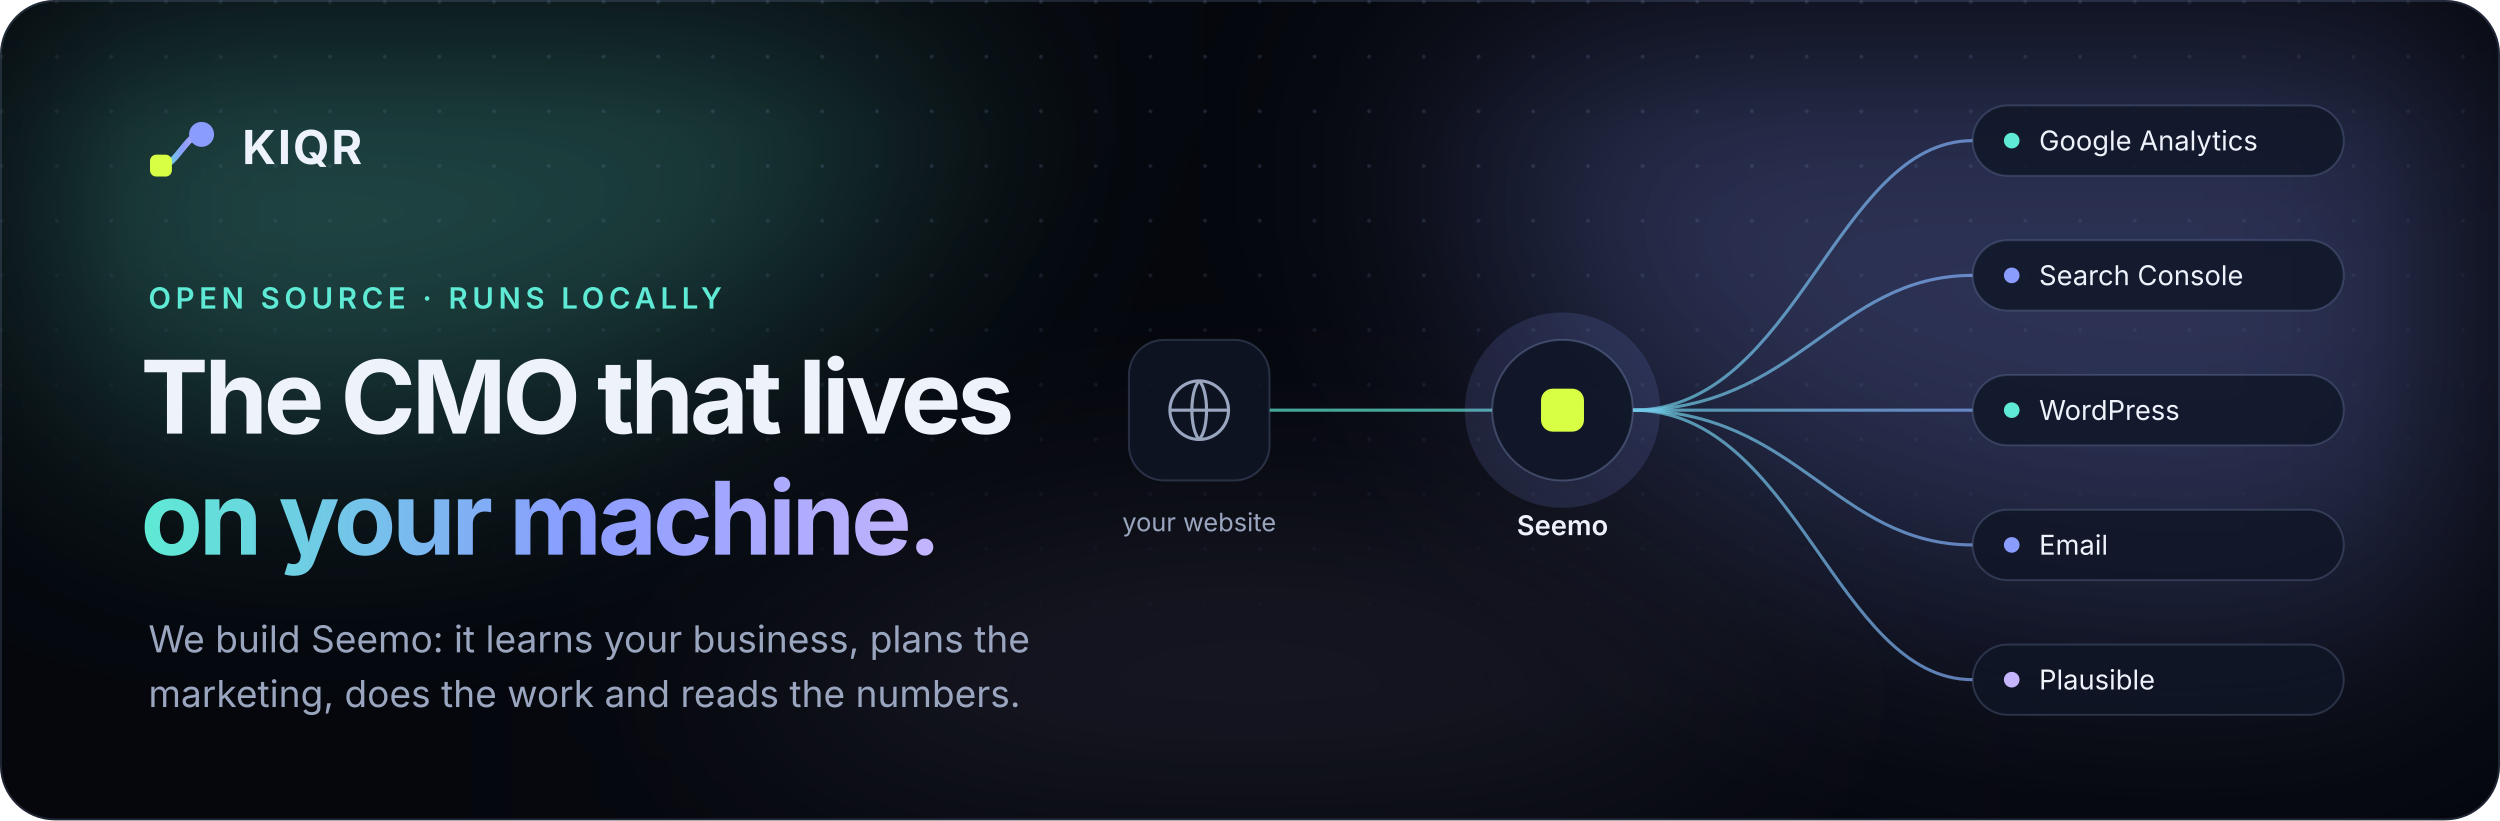
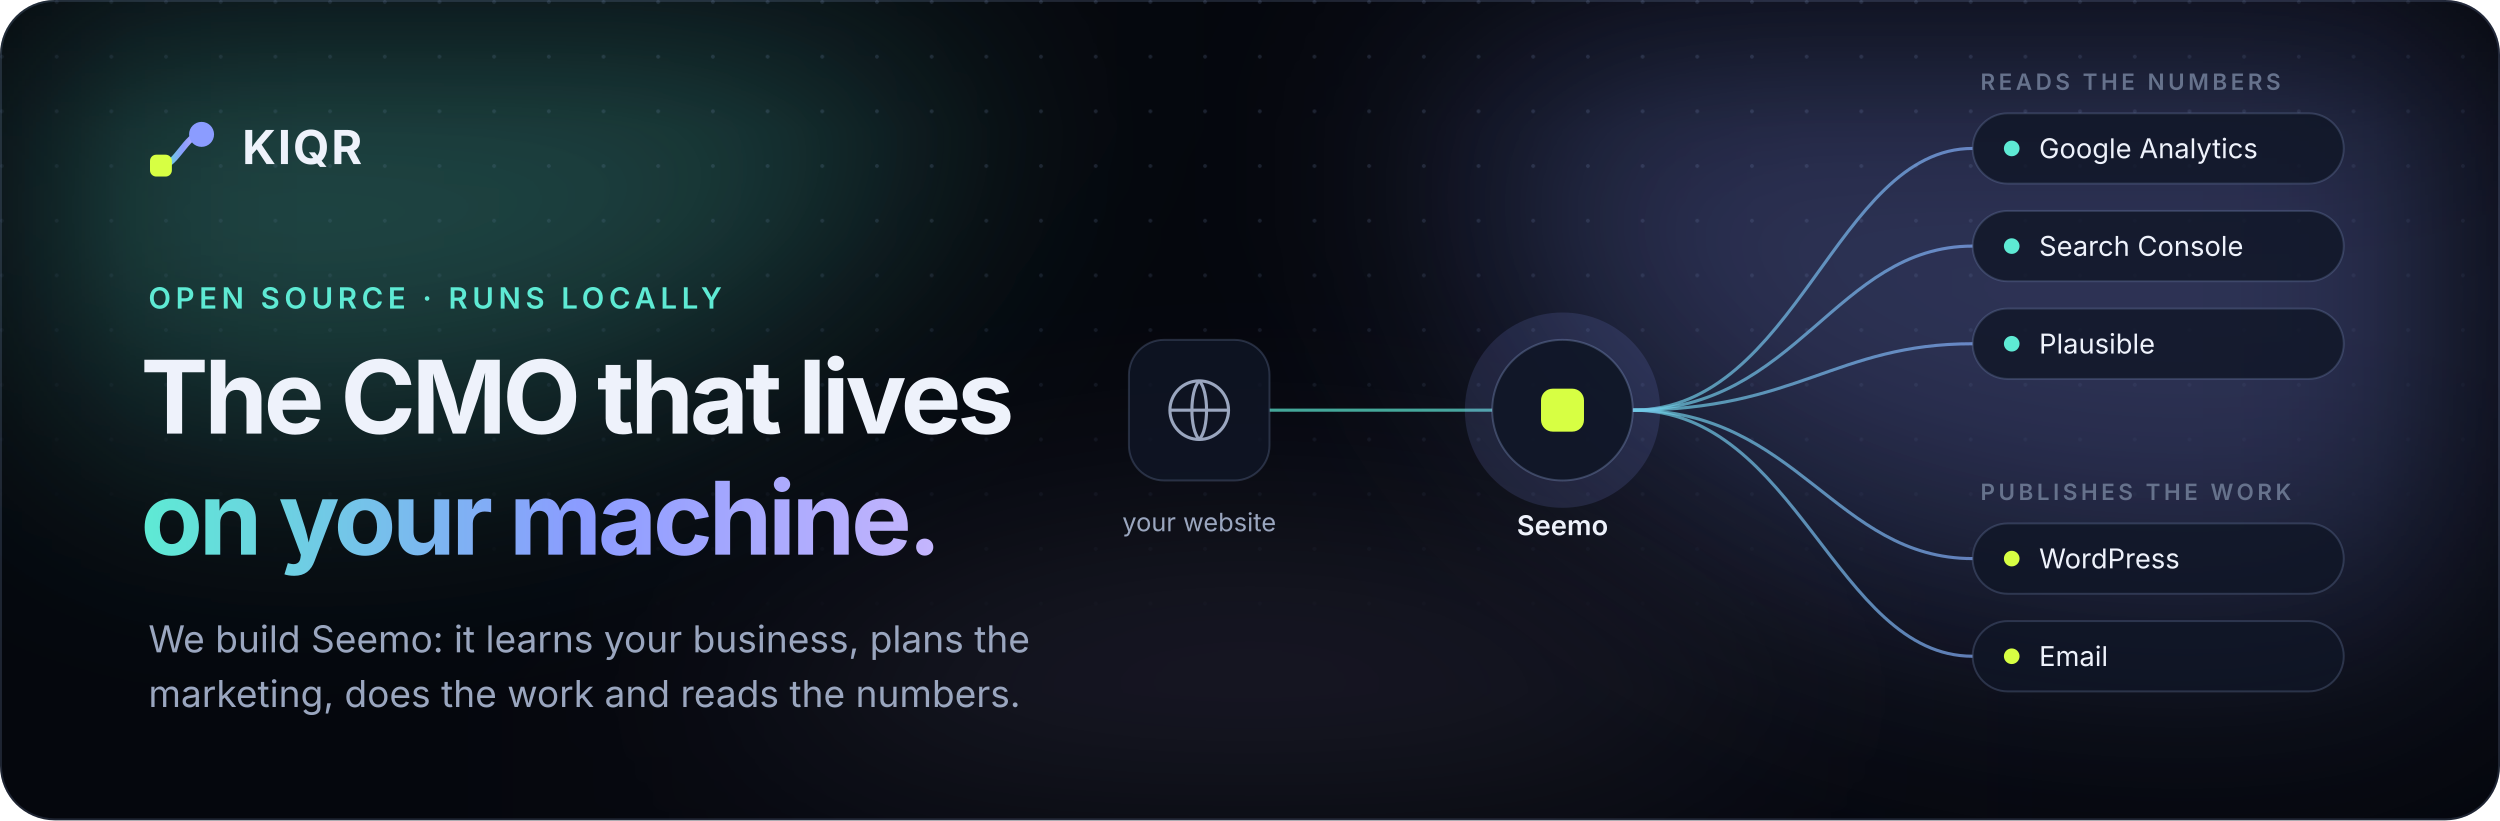
<svg xmlns="http://www.w3.org/2000/svg" width="1280" height="420" viewBox="0 0 1280 420" font-family="Geist, Inter, -apple-system, 'Segoe UI', Helvetica, Arial, sans-serif">
  <defs>
    <clipPath id="frame">
      <rect width="1280" height="420" rx="28" />
    </clipPath>
    <filter id="blur" x="-50%" y="-50%" width="200%" height="200%">
      <feGaussianBlur stdDeviation="70" />
    </filter>
    <filter id="glow" x="-200%" y="-200%" width="500%" height="500%">
      <feGaussianBlur stdDeviation="2.5" result="b" />
      <feMerge>
        <feMergeNode in="b" />
        <feMergeNode in="SourceGraphic" />
      </feMerge>
    </filter>
    <pattern id="dots" width="28" height="28" patternUnits="userSpaceOnUse">
      <circle cx="1" cy="1" r="1" fill="rgba(148,170,220,.16)" />
    </pattern>
    <radialGradient id="dotmask" cx="50%" cy="0%" r="80%">
      <stop offset=".3" stop-color="#fff" />
      <stop offset="1" stop-color="#fff" stop-opacity="0" />
    </radialGradient>
    <mask id="fade">
      <rect width="1280" height="420" fill="url(#dotmask)" />
    </mask>
    <linearGradient id="grad" x1="0" x2="1">
      <stop offset="0" stop-color="#5eead4" />
      <stop offset=".55" stop-color="#8b9cff" />
      <stop offset="1" stop-color="#c4b5fd" />
    </linearGradient>
    <linearGradient id="wire" gradientUnits="userSpaceOnUse" x1="720" x2="1080">
      <stop offset="0" stop-color="#5eead4" stop-opacity=".7" />
      <stop offset="1" stop-color="#8b9cff" stop-opacity=".7" />
    </linearGradient>
-     <path id="w0" d="M 836 210 C 920 210, 940 72, 1010 72" />
-     <path id="w1" d="M 836 210 C 920 210, 940 141, 1010 141" />
-     <path id="w2" d="M 836 210 C 920 210, 940 210, 1010 210" />
-     <path id="w3" d="M 836 210 C 920 210, 940 279, 1010 279" />
-     <path id="w4" d="M 836 210 C 920 210, 940 348, 1010 348" />
+     <path id="w0" d="M 836 210 C 920 210, 940 76, 1010 76" />
+     <path id="w1" d="M 836 210 C 920 210, 940 126, 1010 126" />
+     <path id="w2" d="M 836 210 C 920 210, 940 176, 1010 176" />
+     <path id="w3" d="M 836 210 C 920 210, 940 286, 1010 286" />
+     <path id="w4" d="M 836 210 C 920 210, 940 336, 1010 336" />
    <path id="win" d="M 650 210 C 690 210, 720 210, 764 210" />
  </defs>
  <g clip-path="url(#frame)">
    <rect width="1280" height="420" fill="#05070d" />
    <ellipse cx="160" cy="10" rx="320" ry="200" fill="rgba(94,234,212,.30)" filter="url(#blur)" />
    <ellipse cx="1120" cy="80" rx="360" ry="230" fill="rgba(139,156,255,.30)" filter="url(#blur)" />
    <ellipse cx="640" cy="450" rx="300" ry="160" fill="rgba(196,181,253,.14)" filter="url(#blur)" />
    <rect width="1280" height="420" fill="url(#dots)" mask="url(#fade)" />
    <g transform="translate(72 56) scale(1.6)">
      <path d="M7 18 C 11 18, 15 8, 19 8" fill="none" stroke="url(#grad)" stroke-width="2" stroke-linecap="round" />
      <rect x="3" y="14.5" width="7" height="7" rx="2" fill="#d7ff43" />
      <circle cx="19.5" cy="8" r="4" fill="#8b9cff" />
    </g>
    <text x="124" y="84" fill="#eef2fb" font-size="24" font-weight="700" letter-spacing="1">KIQR</text>
    <text x="76" y="158" fill="#5eead4" font-size="15" font-weight="600" letter-spacing="2.4">OPEN SOURCE · RUNS LOCALLY</text>
    <text x="72" y="222" fill="#eef2fb" font-size="52" font-weight="700" letter-spacing="-2">The CMO that lives</text>
    <text x="72" y="284" fill="url(#grad)" font-size="52" font-weight="700" letter-spacing="-2">on your machine.</text>
    <text x="76" y="334" fill="#9aa6bf" font-size="19">We build Seemo: it learns your business, plans the</text>
    <text x="76" y="362" fill="#9aa6bf" font-size="19">marketing, does the work and reads the numbers.</text>
    <g fill="none" stroke="url(#wire)" stroke-width="1.6">
      <use href="#win" />
      <use href="#w0" />
      <use href="#w1" />
      <use href="#w2" />
      <use href="#w3" />
      <use href="#w4" />
    </g>
    <g fill="#5eead4" filter="url(#glow)">
      <circle r="3">
        <animateMotion dur="2.4s" repeatCount="indefinite">
          <mpath href="#win" />
        </animateMotion>
      </circle>
      <circle r="2.6">
-         <animateMotion dur="2.6s" repeatCount="indefinite">
+         <animateMotion keyPoints="1;0" keyTimes="0;1" calcMode="linear" dur="2.6s" repeatCount="indefinite">
          <mpath href="#w0" />
        </animateMotion>
      </circle>
-       <circle r="2.6" fill="#8b9cff">
-         <animateMotion dur="2.95s" begin="-.55s" repeatCount="indefinite">
+       <circle r="2.6">
+         <animateMotion keyPoints="1;0" keyTimes="0;1" calcMode="linear" dur="2.9s" begin="-.7s" repeatCount="indefinite">
          <mpath href="#w1" />
        </animateMotion>
      </circle>
      <circle r="2.6">
-         <animateMotion dur="3.3s" begin="-1.1s" repeatCount="indefinite">
+         <animateMotion keyPoints="1;0" keyTimes="0;1" calcMode="linear" dur="3.2s" begin="-1.4s" repeatCount="indefinite">
          <mpath href="#w2" />
        </animateMotion>
      </circle>
-       <circle r="2.6" fill="#8b9cff">
-         <animateMotion dur="3.65s" begin="-1.65s" repeatCount="indefinite">
+       <circle r="2.8" fill="#d7ff43">
+         <animateMotion dur="2.8s" begin="-.4s" repeatCount="indefinite">
          <mpath href="#w3" />
        </animateMotion>
      </circle>
-       <circle r="2.6">
-         <animateMotion dur="4s" begin="-2.2s" repeatCount="indefinite">
+       <circle r="2.8" fill="#d7ff43">
+         <animateMotion dur="3.4s" begin="-1.6s" repeatCount="indefinite">
          <mpath href="#w4" />
        </animateMotion>
      </circle>
    </g>
    <g transform="translate(578 174)">
      <rect width="72" height="72" rx="18" fill="rgba(16,22,38,.8)" stroke="rgba(148,170,220,.22)" />
      <circle cx="36" cy="36" r="15" fill="none" stroke="#9aa6bf" stroke-width="1.6" />
      <path d="M21 36h30M36 21c5 5 5 25 0 30M36 21c-5 5-5 25 0 30" fill="none" stroke="#9aa6bf" stroke-width="1.6" />
      <text x="36" y="98" fill="#9aa6bf" font-size="13" text-anchor="middle">your website</text>
    </g>
    <circle cx="800" cy="210" r="50" fill="rgba(139,156,255,.14)">
      <animate attributeName="r" values="40;56;40" dur="3.2s" repeatCount="indefinite" />
      <animate attributeName="opacity" values=".9;0;.9" dur="3.2s" repeatCount="indefinite" />
    </circle>
    <circle cx="800" cy="210" r="36" fill="rgba(16,22,38,.92)" stroke="rgba(148,170,220,.3)" />
    <rect x="789" y="199" width="22" height="22" rx="6" fill="#d7ff43" />
    <text x="800" y="274" fill="#eef2fb" font-size="14" font-weight="600" text-anchor="middle">Seemo</text>
    <g font-size="14" fill="#eef2fb">
-       <g transform="translate(1010 54)">
+       <text x="1014" y="46" fill="#66728c" font-size="11.5" font-weight="600" letter-spacing="1.8">READS THE NUMBERS</text>
+       <g transform="translate(1010 58)">
        <rect width="190" height="36" rx="18" fill="rgba(16,22,38,.8)" stroke="rgba(148,170,220,.22)" />
        <circle cx="20" cy="18" r="4" fill="#5eead4" />
        <text x="34" y="23">Google Analytics</text>
      </g>
-       <g transform="translate(1010 123)">
+       <g transform="translate(1010 108)">
        <rect width="190" height="36" rx="18" fill="rgba(16,22,38,.8)" stroke="rgba(148,170,220,.22)" />
-         <circle cx="20" cy="18" r="4" fill="#8b9cff" />
+         <circle cx="20" cy="18" r="4" fill="#5eead4" />
        <text x="34" y="23">Search Console</text>
      </g>
-       <g transform="translate(1010 192)">
+       <g transform="translate(1010 158)">
        <rect width="190" height="36" rx="18" fill="rgba(16,22,38,.8)" stroke="rgba(148,170,220,.22)" />
        <circle cx="20" cy="18" r="4" fill="#5eead4" />
+         <text x="34" y="23">Plausible</text>
+       </g>
+       <text x="1014" y="256" fill="#66728c" font-size="11.5" font-weight="600" letter-spacing="1.8">PUBLISHES THE WORK</text>
+       <g transform="translate(1010 268)">
+         <rect width="190" height="36" rx="18" fill="rgba(16,22,38,.8)" stroke="rgba(148,170,220,.22)" />
+         <circle cx="20" cy="18" r="4" fill="#d7ff43" />
        <text x="34" y="23">WordPress</text>
      </g>
-       <g transform="translate(1010 261)">
+       <g transform="translate(1010 318)">
        <rect width="190" height="36" rx="18" fill="rgba(16,22,38,.8)" stroke="rgba(148,170,220,.22)" />
-         <circle cx="20" cy="18" r="4" fill="#8b9cff" />
+         <circle cx="20" cy="18" r="4" fill="#d7ff43" />
        <text x="34" y="23">Email</text>
-       </g>
-       <g transform="translate(1010 330)">
-         <rect width="190" height="36" rx="18" fill="rgba(16,22,38,.8)" stroke="rgba(148,170,220,.22)" />
-         <circle cx="20" cy="18" r="4" fill="#c4b5fd" />
-         <text x="34" y="23">Plausible</text>
      </g>
    </g>
  </g>
  <rect x=".5" y=".5" width="1279" height="419" rx="27.5" fill="none" stroke="rgba(148,170,220,.18)" />
</svg>
